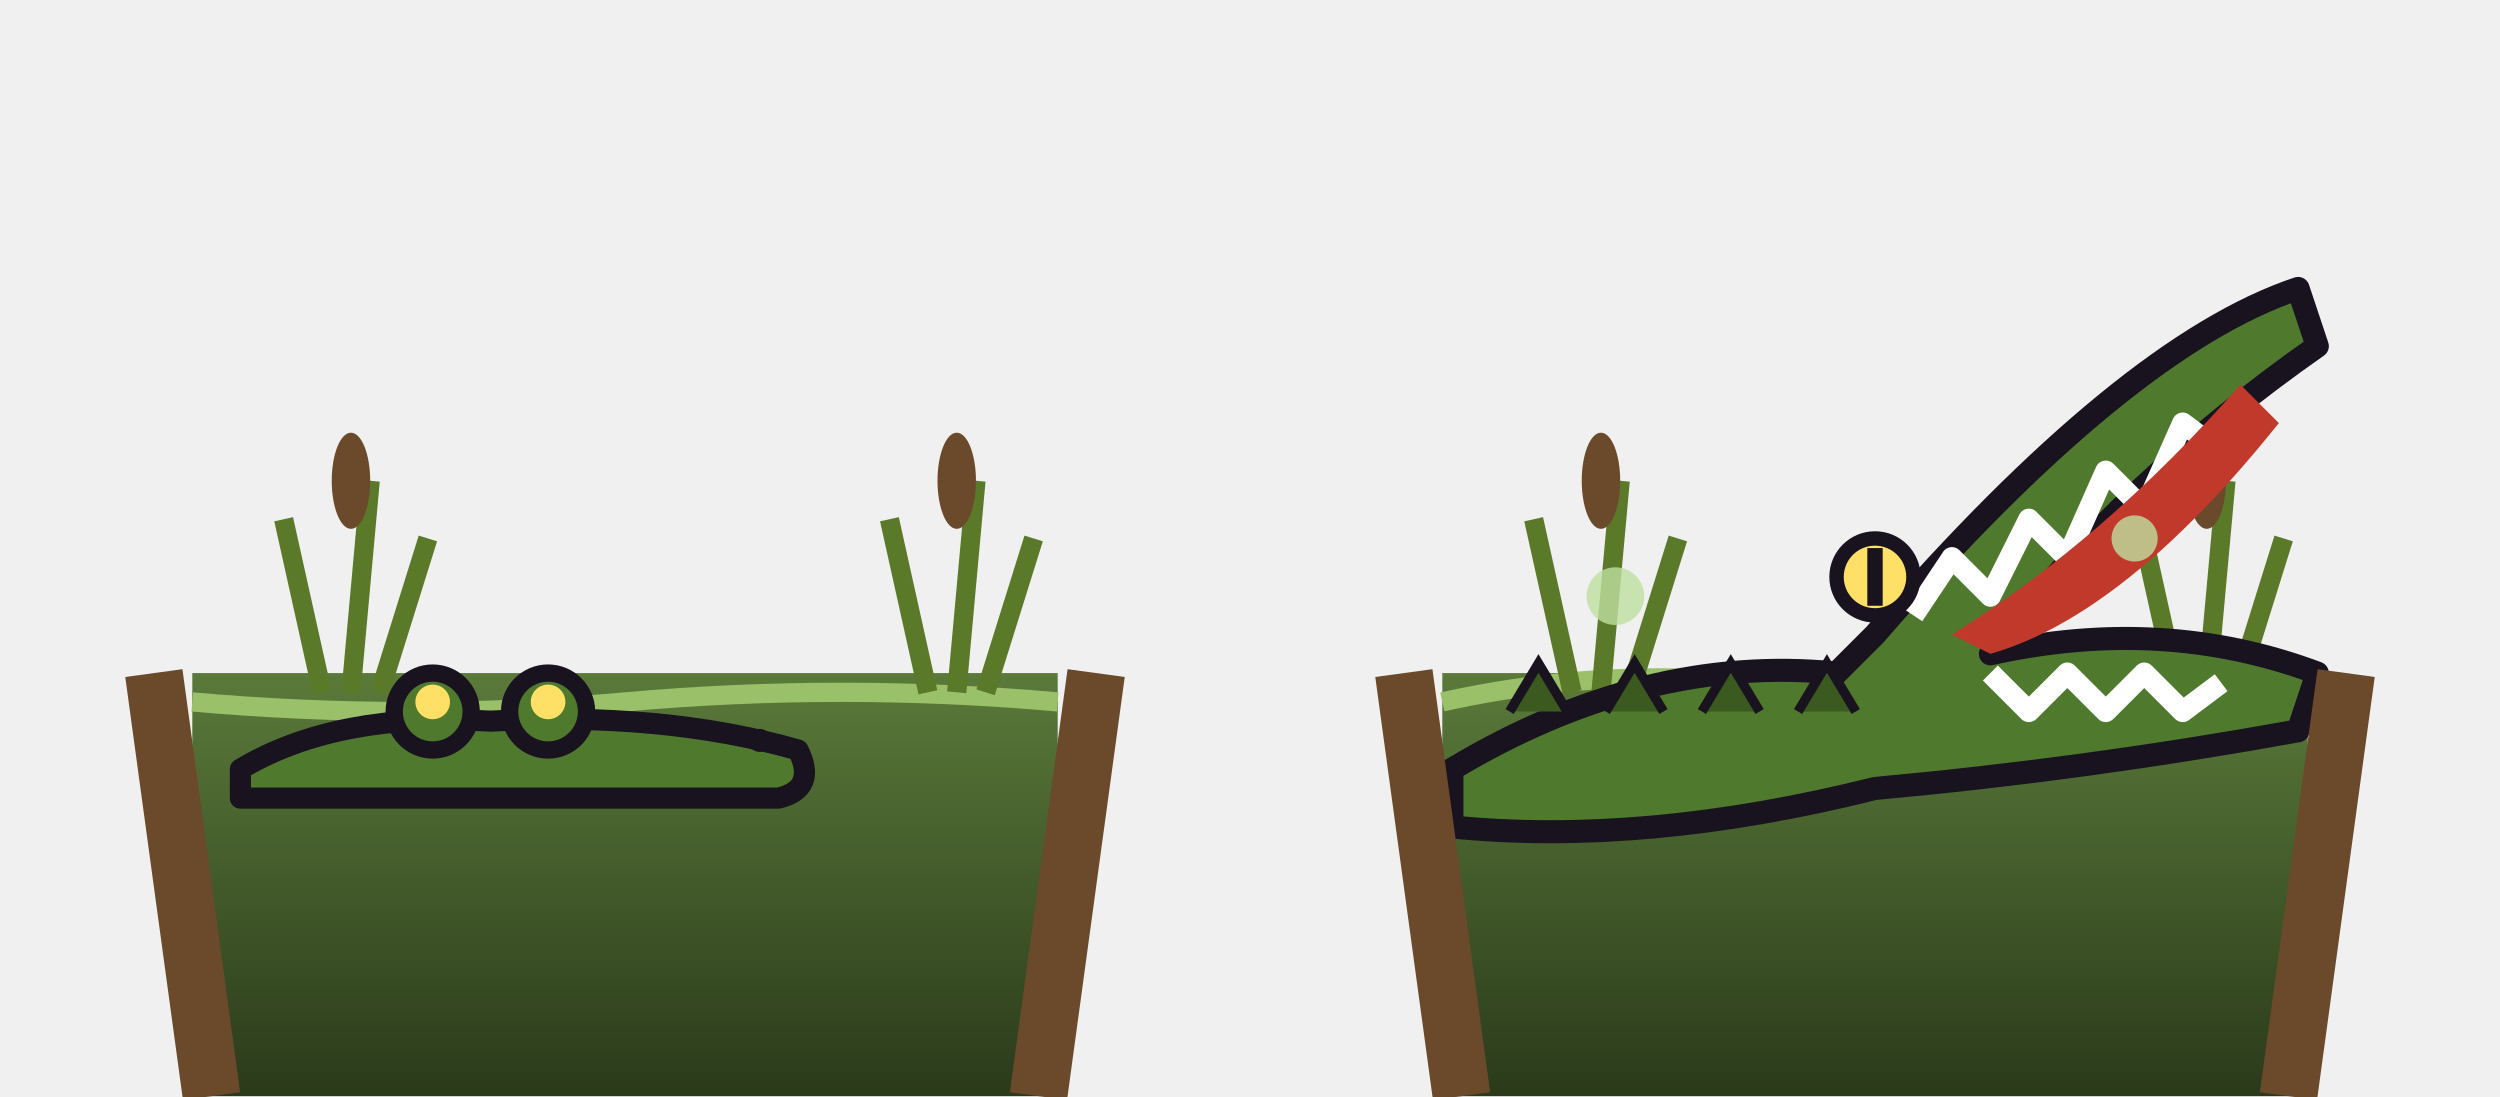
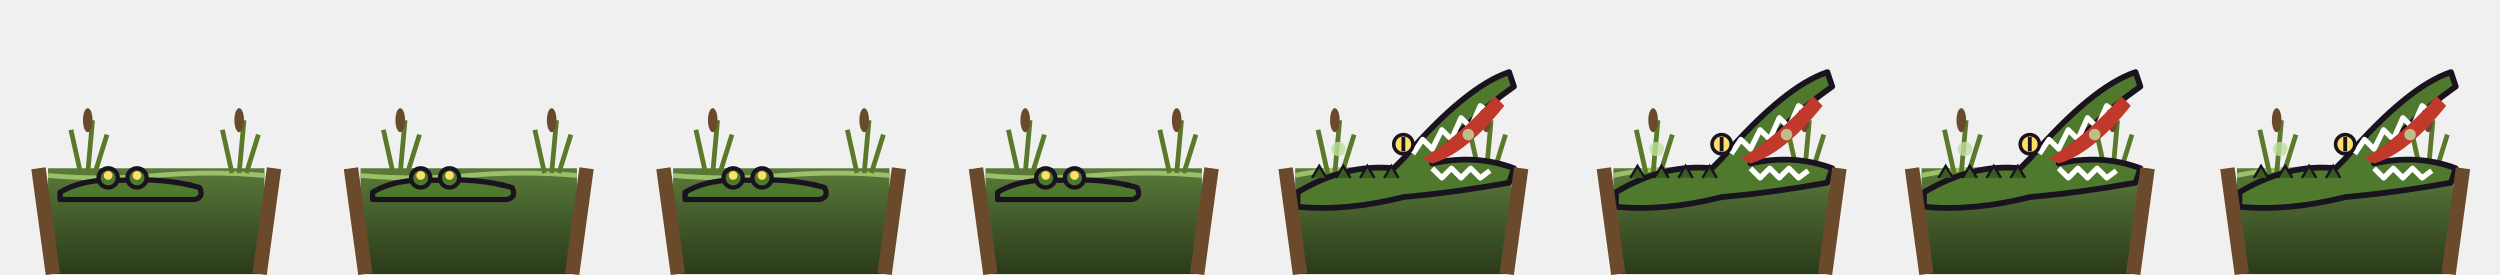
- <svg xmlns="http://www.w3.org/2000/svg" width="260" height="114" viewBox="0 0 260 114">
+ <svg xmlns="http://www.w3.org/2000/svg" width="1040" height="114" viewBox="0 0 1040 114">
  <g transform="translate(20 70)">
    <defs>
      <linearGradient id="svSwamp" x1="0" y1="0" x2="0" y2="1">
        <stop offset="0" stop-color="#5a7a3a" />
        <stop offset="1" stop-color="#2a3a1a" />
      </linearGradient>
    </defs>
    <rect x="0" y="0" width="90" height="44" fill="url(#svSwamp)" />
    <path d="M0 3 Q22.5 5 45 3 T90 3" stroke="#9ac06a" stroke-width="2" fill="none" />
    <path d="M13.5 2 l-4 -18 M16.5 2 l2 -22 M19.5 2 l5 -16" stroke="#5a7a2a" stroke-width="2" />
    <ellipse cx="16.5" cy="-20" rx="2" ry="5" fill="#6a4a2a" />
    <path d="M76.5 2 l-4 -18 M79.5 2 l2 -22 M82.5 2 l5 -16" stroke="#5a7a2a" stroke-width="2" />
    <ellipse cx="79.5" cy="-20" rx="2" ry="5" fill="#6a4a2a" />
    <g transform="translate(31 0)">
-       <g transform="translate(-6 10)">
-         <path d="M-20 0 Q-10 -6 6 -5 Q24 -6 38 -2 Q40 2 36 3 L-20 3 Z" fill="#4f7a2e" stroke="#18131f" stroke-width="2.2" stroke-linejoin="round" />
-         <circle cx="0" cy="-6" r="4" fill="#4f7a2e" stroke="#18131f" stroke-width="1.8" />
-         <circle cx="12" cy="-6" r="4" fill="#4f7a2e" stroke="#18131f" stroke-width="1.8" />
-         <circle cx="0" cy="-7" r="1.8" fill="#ffe066" />
-         <circle cx="12" cy="-7" r="1.8" fill="#ffe066" />
-         <circle cx="34" cy="-3" r="1.2" fill="#18131f" />
-       </g>
+       <g opacity="1">
+         <g transform="translate(-6 10)">
+           <path d="M-20 0 Q-10 -6 6 -5 Q24 -6 38 -2 Q40 2 36 3 L-20 3 Z" fill="#4f7a2e" stroke="#18131f" stroke-width="2.2" stroke-linejoin="round" />
+           <circle cx="0" cy="-6" r="4" fill="#4f7a2e" stroke="#18131f" stroke-width="1.8" />
+           <circle cx="12" cy="-6" r="4" fill="#4f7a2e" stroke="#18131f" stroke-width="1.8" />
+           <circle cx="0" cy="-7" r="1.8" fill="#ffe066" />
+           <circle cx="12" cy="-7" r="1.8" fill="#ffe066" />
+           <circle cx="34" cy="-3" r="1.2" fill="#18131f" />
+         </g>
+       </g>
+       <g opacity="0" transform="translate(0 16)">
+         <g transform="translate(0 6)">
+           <path d="M-30 4 Q-10 -8 10 -6 L14 -10 Q40 -40 58 -46 L60 -40 Q40 -26 26 -8 Q44 -12 60 -6 L58 0 Q36 4 14 6 Q-10 12 -30 10 Z" fill="#4f7a2e" stroke="#18131f" stroke-width="2.4" stroke-linejoin="round" />
+           <path d="M18 -12 L22 -18 L26 -14 L30 -22 L34 -18 L38 -27 L42 -23 L46 -32 L50 -29 M26 -6 L30 -2 L34 -6 L38 -2 L42 -6 L46 -2 L50 -5" stroke="#fff" stroke-width="2.2" fill="none" stroke-linejoin="round" />
+           <path d="M22 -10 Q38 -20 52 -36 L56 -32 Q40 -12 26 -8 Z" fill="#c0392b" />
+           <circle cx="14" cy="-16" r="4" fill="#ffe066" stroke="#18131f" stroke-width="1.5" />
+           <path d="M14 -19 v6" stroke="#18131f" stroke-width="1.6" />
+           <path d="M-24 -2 l3 -5 l3 5" fill="#3a5a20" stroke="#18131f" stroke-width="1" />
+           <path d="M-14 -2 l3 -5 l3 5" fill="#3a5a20" stroke="#18131f" stroke-width="1" />
+           <path d="M-4 -2 l3 -5 l3 5" fill="#3a5a20" stroke="#18131f" stroke-width="1" />
+           <path d="M6 -2 l3 -5 l3 5" fill="#3a5a20" stroke="#18131f" stroke-width="1" />
+         </g>
+       </g>
+     </g>
+     <g opacity="0">
+       <circle cx="18" cy="-2" r="3" fill="#bfe0a0" />
+       <circle cx="72" cy="-4" r="2.4" fill="#bfe0a0" />
    </g>
    <path d="M-4 0 L2 44 M94 0 L88 44" stroke="#6a4a2a" stroke-width="6" />
  </g>
  <g transform="translate(150 70)">
    <defs>
      <linearGradient id="svSwamp" x1="0" y1="0" x2="0" y2="1">
        <stop offset="0" stop-color="#5a7a3a" />
        <stop offset="1" stop-color="#2a3a1a" />
      </linearGradient>
    </defs>
    <rect x="0" y="0" width="90" height="44" fill="url(#svSwamp)" />
-     <path d="M0 3 Q22.5 -2 45 3 T90 3" stroke="#9ac06a" stroke-width="2" fill="none" />
+     <path d="M0 3 Q22.5 5 45 3 T90 3" stroke="#9ac06a" stroke-width="2" fill="none" />
    <path d="M13.5 2 l-4 -18 M16.5 2 l2 -22 M19.5 2 l5 -16" stroke="#5a7a2a" stroke-width="2" />
    <ellipse cx="16.5" cy="-20" rx="2" ry="5" fill="#6a4a2a" />
    <path d="M76.5 2 l-4 -18 M79.5 2 l2 -22 M82.5 2 l5 -16" stroke="#5a7a2a" stroke-width="2" />
    <ellipse cx="79.5" cy="-20" rx="2" ry="5" fill="#6a4a2a" />
    <g transform="translate(31 0)">
-       <g transform="translate(0 6)">
-         <path d="M-30 4 Q-10 -8 10 -6 L14 -10 Q40 -40 58 -46 L60 -40 Q40 -26 26 -8 Q44 -12 60 -6 L58 0 Q36 4 14 6 Q-10 12 -30 10 Z" fill="#4f7a2e" stroke="#18131f" stroke-width="2.4" stroke-linejoin="round" />
-         <path d="M18 -12 L22 -18 L26 -14 L30 -22 L34 -18 L38 -27 L42 -23 L46 -32 L50 -29 M26 -6 L30 -2 L34 -6 L38 -2 L42 -6 L46 -2 L50 -5" stroke="#fff" stroke-width="2.2" fill="none" stroke-linejoin="round" />
-         <path d="M22 -10 Q38 -20 52 -36 L56 -32 Q40 -12 26 -8 Z" fill="#c0392b" />
-         <circle cx="14" cy="-16" r="4" fill="#ffe066" stroke="#18131f" stroke-width="1.5" />
-         <path d="M14 -19 v6" stroke="#18131f" stroke-width="1.6" />
-         <path d="M-24 -2 l3 -5 l3 5" fill="#3a5a20" stroke="#18131f" stroke-width="1" />
-         <path d="M-14 -2 l3 -5 l3 5" fill="#3a5a20" stroke="#18131f" stroke-width="1" />
-         <path d="M-4 -2 l3 -5 l3 5" fill="#3a5a20" stroke="#18131f" stroke-width="1" />
-         <path d="M6 -2 l3 -5 l3 5" fill="#3a5a20" stroke="#18131f" stroke-width="1" />
-       </g>
-     </g>
-     <circle cx="18" cy="-8" r="3" fill="#bfe0a0" opacity=".8" />
-     <circle cx="72" cy="-14" r="2.4" fill="#bfe0a0" opacity=".8" />
+       <g opacity="1">
+         <g transform="translate(-6 10)">
+           <path d="M-20 0 Q-10 -6 6 -5 Q24 -6 38 -2 Q40 2 36 3 L-20 3 Z" fill="#4f7a2e" stroke="#18131f" stroke-width="2.2" stroke-linejoin="round" />
+           <circle cx="0" cy="-6" r="4" fill="#4f7a2e" stroke="#18131f" stroke-width="1.8" />
+           <circle cx="12" cy="-6" r="4" fill="#4f7a2e" stroke="#18131f" stroke-width="1.8" />
+           <circle cx="0" cy="-7" r="1.8" fill="#ffe066" />
+           <circle cx="12" cy="-7" r="1.8" fill="#ffe066" />
+           <circle cx="34" cy="-3" r="1.2" fill="#18131f" />
+         </g>
+       </g>
+       <g opacity="0" transform="translate(0 16)">
+         <g transform="translate(0 6)">
+           <path d="M-30 4 Q-10 -8 10 -6 L14 -10 Q40 -40 58 -46 L60 -40 Q40 -26 26 -8 Q44 -12 60 -6 L58 0 Q36 4 14 6 Q-10 12 -30 10 Z" fill="#4f7a2e" stroke="#18131f" stroke-width="2.4" stroke-linejoin="round" />
+           <path d="M18 -12 L22 -18 L26 -14 L30 -22 L34 -18 L38 -27 L42 -23 L46 -32 L50 -29 M26 -6 L30 -2 L34 -6 L38 -2 L42 -6 L46 -2 L50 -5" stroke="#fff" stroke-width="2.2" fill="none" stroke-linejoin="round" />
+           <path d="M22 -10 Q38 -20 52 -36 L56 -32 Q40 -12 26 -8 Z" fill="#c0392b" />
+           <circle cx="14" cy="-16" r="4" fill="#ffe066" stroke="#18131f" stroke-width="1.5" />
+           <path d="M14 -19 v6" stroke="#18131f" stroke-width="1.6" />
+           <path d="M-24 -2 l3 -5 l3 5" fill="#3a5a20" stroke="#18131f" stroke-width="1" />
+           <path d="M-14 -2 l3 -5 l3 5" fill="#3a5a20" stroke="#18131f" stroke-width="1" />
+           <path d="M-4 -2 l3 -5 l3 5" fill="#3a5a20" stroke="#18131f" stroke-width="1" />
+           <path d="M6 -2 l3 -5 l3 5" fill="#3a5a20" stroke="#18131f" stroke-width="1" />
+         </g>
+       </g>
+     </g>
+     <g opacity="0">
+       <circle cx="18" cy="-2" r="3" fill="#bfe0a0" />
+       <circle cx="72" cy="-4" r="2.4" fill="#bfe0a0" />
+     </g>
    <path d="M-4 0 L2 44 M94 0 L88 44" stroke="#6a4a2a" stroke-width="6" />
  </g>
+   <g transform="translate(280 70)">
+     <defs>
+       <linearGradient id="svSwamp" x1="0" y1="0" x2="0" y2="1">
+         <stop offset="0" stop-color="#5a7a3a" />
+         <stop offset="1" stop-color="#2a3a1a" />
+       </linearGradient>
+     </defs>
+     <rect x="0" y="0" width="90" height="44" fill="url(#svSwamp)" />
+     <path d="M0 3 Q22.5 5 45 3 T90 3" stroke="#9ac06a" stroke-width="2" fill="none" />
+     <path d="M13.5 2 l-4 -18 M16.5 2 l2 -22 M19.5 2 l5 -16" stroke="#5a7a2a" stroke-width="2" />
+     <ellipse cx="16.5" cy="-20" rx="2" ry="5" fill="#6a4a2a" />
+     <path d="M76.5 2 l-4 -18 M79.5 2 l2 -22 M82.5 2 l5 -16" stroke="#5a7a2a" stroke-width="2" />
+     <ellipse cx="79.5" cy="-20" rx="2" ry="5" fill="#6a4a2a" />
+     <g transform="translate(31 0)">
+       <g opacity="1">
+         <g transform="translate(-6 10)">
+           <path d="M-20 0 Q-10 -6 6 -5 Q24 -6 38 -2 Q40 2 36 3 L-20 3 Z" fill="#4f7a2e" stroke="#18131f" stroke-width="2.2" stroke-linejoin="round" />
+           <circle cx="0" cy="-6" r="4" fill="#4f7a2e" stroke="#18131f" stroke-width="1.8" />
+           <circle cx="12" cy="-6" r="4" fill="#4f7a2e" stroke="#18131f" stroke-width="1.8" />
+           <circle cx="0" cy="-7" r="1.8" fill="#ffe066" />
+           <circle cx="12" cy="-7" r="1.8" fill="#ffe066" />
+           <circle cx="34" cy="-3" r="1.2" fill="#18131f" />
+         </g>
+       </g>
+       <g opacity="0" transform="translate(0 16)">
+         <g transform="translate(0 6)">
+           <path d="M-30 4 Q-10 -8 10 -6 L14 -10 Q40 -40 58 -46 L60 -40 Q40 -26 26 -8 Q44 -12 60 -6 L58 0 Q36 4 14 6 Q-10 12 -30 10 Z" fill="#4f7a2e" stroke="#18131f" stroke-width="2.4" stroke-linejoin="round" />
+           <path d="M18 -12 L22 -18 L26 -14 L30 -22 L34 -18 L38 -27 L42 -23 L46 -32 L50 -29 M26 -6 L30 -2 L34 -6 L38 -2 L42 -6 L46 -2 L50 -5" stroke="#fff" stroke-width="2.2" fill="none" stroke-linejoin="round" />
+           <path d="M22 -10 Q38 -20 52 -36 L56 -32 Q40 -12 26 -8 Z" fill="#c0392b" />
+           <circle cx="14" cy="-16" r="4" fill="#ffe066" stroke="#18131f" stroke-width="1.5" />
+           <path d="M14 -19 v6" stroke="#18131f" stroke-width="1.6" />
+           <path d="M-24 -2 l3 -5 l3 5" fill="#3a5a20" stroke="#18131f" stroke-width="1" />
+           <path d="M-14 -2 l3 -5 l3 5" fill="#3a5a20" stroke="#18131f" stroke-width="1" />
+           <path d="M-4 -2 l3 -5 l3 5" fill="#3a5a20" stroke="#18131f" stroke-width="1" />
+           <path d="M6 -2 l3 -5 l3 5" fill="#3a5a20" stroke="#18131f" stroke-width="1" />
+         </g>
+       </g>
+     </g>
+     <g opacity="0">
+       <circle cx="18" cy="-2" r="3" fill="#bfe0a0" />
+       <circle cx="72" cy="-4" r="2.4" fill="#bfe0a0" />
+     </g>
+     <path d="M-4 0 L2 44 M94 0 L88 44" stroke="#6a4a2a" stroke-width="6" />
+   </g>
+   <g transform="translate(410 70)">
+     <defs>
+       <linearGradient id="svSwamp" x1="0" y1="0" x2="0" y2="1">
+         <stop offset="0" stop-color="#5a7a3a" />
+         <stop offset="1" stop-color="#2a3a1a" />
+       </linearGradient>
+     </defs>
+     <rect x="0" y="0" width="90" height="44" fill="url(#svSwamp)" />
+     <path d="M0 3 Q22.5 5 45 3 T90 3" stroke="#9ac06a" stroke-width="2" fill="none" />
+     <path d="M13.5 2 l-4 -18 M16.5 2 l2 -22 M19.5 2 l5 -16" stroke="#5a7a2a" stroke-width="2" />
+     <ellipse cx="16.5" cy="-20" rx="2" ry="5" fill="#6a4a2a" />
+     <path d="M76.5 2 l-4 -18 M79.5 2 l2 -22 M82.5 2 l5 -16" stroke="#5a7a2a" stroke-width="2" />
+     <ellipse cx="79.5" cy="-20" rx="2" ry="5" fill="#6a4a2a" />
+     <g transform="translate(31 0)">
+       <g opacity="1">
+         <g transform="translate(-6 10)">
+           <path d="M-20 0 Q-10 -6 6 -5 Q24 -6 38 -2 Q40 2 36 3 L-20 3 Z" fill="#4f7a2e" stroke="#18131f" stroke-width="2.2" stroke-linejoin="round" />
+           <circle cx="0" cy="-6" r="4" fill="#4f7a2e" stroke="#18131f" stroke-width="1.8" />
+           <circle cx="12" cy="-6" r="4" fill="#4f7a2e" stroke="#18131f" stroke-width="1.8" />
+           <circle cx="0" cy="-7" r="1.8" fill="#ffe066" />
+           <circle cx="12" cy="-7" r="1.8" fill="#ffe066" />
+           <circle cx="34" cy="-3" r="1.2" fill="#18131f" />
+         </g>
+       </g>
+       <g opacity="0" transform="translate(0 16)">
+         <g transform="translate(0 6)">
+           <path d="M-30 4 Q-10 -8 10 -6 L14 -10 Q40 -40 58 -46 L60 -40 Q40 -26 26 -8 Q44 -12 60 -6 L58 0 Q36 4 14 6 Q-10 12 -30 10 Z" fill="#4f7a2e" stroke="#18131f" stroke-width="2.4" stroke-linejoin="round" />
+           <path d="M18 -12 L22 -18 L26 -14 L30 -22 L34 -18 L38 -27 L42 -23 L46 -32 L50 -29 M26 -6 L30 -2 L34 -6 L38 -2 L42 -6 L46 -2 L50 -5" stroke="#fff" stroke-width="2.2" fill="none" stroke-linejoin="round" />
+           <path d="M22 -10 Q38 -20 52 -36 L56 -32 Q40 -12 26 -8 Z" fill="#c0392b" />
+           <circle cx="14" cy="-16" r="4" fill="#ffe066" stroke="#18131f" stroke-width="1.5" />
+           <path d="M14 -19 v6" stroke="#18131f" stroke-width="1.6" />
+           <path d="M-24 -2 l3 -5 l3 5" fill="#3a5a20" stroke="#18131f" stroke-width="1" />
+           <path d="M-14 -2 l3 -5 l3 5" fill="#3a5a20" stroke="#18131f" stroke-width="1" />
+           <path d="M-4 -2 l3 -5 l3 5" fill="#3a5a20" stroke="#18131f" stroke-width="1" />
+           <path d="M6 -2 l3 -5 l3 5" fill="#3a5a20" stroke="#18131f" stroke-width="1" />
+         </g>
+       </g>
+     </g>
+     <g opacity="0">
+       <circle cx="18" cy="-2" r="3" fill="#bfe0a0" />
+       <circle cx="72" cy="-4" r="2.4" fill="#bfe0a0" />
+     </g>
+     <path d="M-4 0 L2 44 M94 0 L88 44" stroke="#6a4a2a" stroke-width="6" />
+   </g>
+   <g transform="translate(540 70)">
+     <g transform="translate(-1.2 0)">
+       <defs>
+         <linearGradient id="svSwamp" x1="0" y1="0" x2="0" y2="1">
+           <stop offset="0" stop-color="#5a7a3a" />
+           <stop offset="1" stop-color="#2a3a1a" />
+         </linearGradient>
+       </defs>
+       <rect x="0" y="0" width="90" height="44" fill="url(#svSwamp)" />
+       <path d="M0 3 Q22.5 -2 45 3 T90 3" stroke="#9ac06a" stroke-width="2" fill="none" />
+       <path d="M13.5 2 l-4 -18 M16.5 2 l2 -22 M19.5 2 l5 -16" stroke="#5a7a2a" stroke-width="2" />
+       <ellipse cx="16.5" cy="-20" rx="2" ry="5" fill="#6a4a2a" />
+       <path d="M76.5 2 l-4 -18 M79.5 2 l2 -22 M82.5 2 l5 -16" stroke="#5a7a2a" stroke-width="2" />
+       <ellipse cx="79.5" cy="-20" rx="2" ry="5" fill="#6a4a2a" />
+       <g transform="translate(31 0)">
+         <g opacity="0">
+           <g transform="translate(-6 10)">
+             <path d="M-20 0 Q-10 -6 6 -5 Q24 -6 38 -2 Q40 2 36 3 L-20 3 Z" fill="#4f7a2e" stroke="#18131f" stroke-width="2.2" stroke-linejoin="round" />
+             <circle cx="0" cy="-6" r="4" fill="#4f7a2e" stroke="#18131f" stroke-width="1.8" />
+             <circle cx="12" cy="-6" r="4" fill="#4f7a2e" stroke="#18131f" stroke-width="1.8" />
+             <circle cx="0" cy="-7" r="1.8" fill="#ffe066" />
+             <circle cx="12" cy="-7" r="1.8" fill="#ffe066" />
+             <circle cx="34" cy="-3" r="1.2" fill="#18131f" />
+           </g>
+         </g>
+         <g opacity="1" transform="translate(0 0)">
+           <g transform="translate(0 6)">
+             <path d="M-30 4 Q-10 -8 10 -6 L14 -10 Q40 -40 58 -46 L60 -40 Q40 -26 26 -8 Q44 -12 60 -6 L58 0 Q36 4 14 6 Q-10 12 -30 10 Z" fill="#4f7a2e" stroke="#18131f" stroke-width="2.4" stroke-linejoin="round" />
+             <path d="M18 -12 L22 -18 L26 -14 L30 -22 L34 -18 L38 -27 L42 -23 L46 -32 L50 -29 M26 -6 L30 -2 L34 -6 L38 -2 L42 -6 L46 -2 L50 -5" stroke="#fff" stroke-width="2.2" fill="none" stroke-linejoin="round" />
+             <path d="M22 -10 Q38 -20 52 -36 L56 -32 Q40 -12 26 -8 Z" fill="#c0392b" />
+             <circle cx="14" cy="-16" r="4" fill="#ffe066" stroke="#18131f" stroke-width="1.5" />
+             <path d="M14 -19 v6" stroke="#18131f" stroke-width="1.6" />
+             <path d="M-24 -2 l3 -5 l3 5" fill="#3a5a20" stroke="#18131f" stroke-width="1" />
+             <path d="M-14 -2 l3 -5 l3 5" fill="#3a5a20" stroke="#18131f" stroke-width="1" />
+             <path d="M-4 -2 l3 -5 l3 5" fill="#3a5a20" stroke="#18131f" stroke-width="1" />
+             <path d="M6 -2 l3 -5 l3 5" fill="#3a5a20" stroke="#18131f" stroke-width="1" />
+           </g>
+         </g>
+       </g>
+       <g opacity="0.8">
+         <circle cx="18" cy="-8" r="3" fill="#bfe0a0" />
+         <circle cx="72" cy="-14" r="2.4" fill="#bfe0a0" />
+       </g>
+       <path d="M-4 0 L2 44 M94 0 L88 44" stroke="#6a4a2a" stroke-width="6" />
+     </g>
+   </g>
+   <g transform="translate(670 70)">
+     <g transform="translate(1.2 0)">
+       <defs>
+         <linearGradient id="svSwamp" x1="0" y1="0" x2="0" y2="1">
+           <stop offset="0" stop-color="#5a7a3a" />
+           <stop offset="1" stop-color="#2a3a1a" />
+         </linearGradient>
+       </defs>
+       <rect x="0" y="0" width="90" height="44" fill="url(#svSwamp)" />
+       <path d="M0 3 Q22.5 -2 45 3 T90 3" stroke="#9ac06a" stroke-width="2" fill="none" />
+       <path d="M13.5 2 l-4 -18 M16.5 2 l2 -22 M19.5 2 l5 -16" stroke="#5a7a2a" stroke-width="2" />
+       <ellipse cx="16.5" cy="-20" rx="2" ry="5" fill="#6a4a2a" />
+       <path d="M76.5 2 l-4 -18 M79.5 2 l2 -22 M82.5 2 l5 -16" stroke="#5a7a2a" stroke-width="2" />
+       <ellipse cx="79.5" cy="-20" rx="2" ry="5" fill="#6a4a2a" />
+       <g transform="translate(31 0)">
+         <g opacity="0">
+           <g transform="translate(-6 10)">
+             <path d="M-20 0 Q-10 -6 6 -5 Q24 -6 38 -2 Q40 2 36 3 L-20 3 Z" fill="#4f7a2e" stroke="#18131f" stroke-width="2.2" stroke-linejoin="round" />
+             <circle cx="0" cy="-6" r="4" fill="#4f7a2e" stroke="#18131f" stroke-width="1.8" />
+             <circle cx="12" cy="-6" r="4" fill="#4f7a2e" stroke="#18131f" stroke-width="1.8" />
+             <circle cx="0" cy="-7" r="1.8" fill="#ffe066" />
+             <circle cx="12" cy="-7" r="1.8" fill="#ffe066" />
+             <circle cx="34" cy="-3" r="1.2" fill="#18131f" />
+           </g>
+         </g>
+         <g opacity="1" transform="translate(0 0)">
+           <g transform="translate(0 6)">
+             <path d="M-30 4 Q-10 -8 10 -6 L14 -10 Q40 -40 58 -46 L60 -40 Q40 -26 26 -8 Q44 -12 60 -6 L58 0 Q36 4 14 6 Q-10 12 -30 10 Z" fill="#4f7a2e" stroke="#18131f" stroke-width="2.4" stroke-linejoin="round" />
+             <path d="M18 -12 L22 -18 L26 -14 L30 -22 L34 -18 L38 -27 L42 -23 L46 -32 L50 -29 M26 -6 L30 -2 L34 -6 L38 -2 L42 -6 L46 -2 L50 -5" stroke="#fff" stroke-width="2.2" fill="none" stroke-linejoin="round" />
+             <path d="M22 -10 Q38 -20 52 -36 L56 -32 Q40 -12 26 -8 Z" fill="#c0392b" />
+             <circle cx="14" cy="-16" r="4" fill="#ffe066" stroke="#18131f" stroke-width="1.5" />
+             <path d="M14 -19 v6" stroke="#18131f" stroke-width="1.6" />
+             <path d="M-24 -2 l3 -5 l3 5" fill="#3a5a20" stroke="#18131f" stroke-width="1" />
+             <path d="M-14 -2 l3 -5 l3 5" fill="#3a5a20" stroke="#18131f" stroke-width="1" />
+             <path d="M-4 -2 l3 -5 l3 5" fill="#3a5a20" stroke="#18131f" stroke-width="1" />
+             <path d="M6 -2 l3 -5 l3 5" fill="#3a5a20" stroke="#18131f" stroke-width="1" />
+           </g>
+         </g>
+       </g>
+       <g opacity="0.8">
+         <circle cx="18" cy="-8" r="3" fill="#bfe0a0" />
+         <circle cx="72" cy="-14" r="2.4" fill="#bfe0a0" />
+       </g>
+       <path d="M-4 0 L2 44 M94 0 L88 44" stroke="#6a4a2a" stroke-width="6" />
+     </g>
+   </g>
+   <g transform="translate(800 70)">
+     <g transform="translate(-0.6 0)">
+       <defs>
+         <linearGradient id="svSwamp" x1="0" y1="0" x2="0" y2="1">
+           <stop offset="0" stop-color="#5a7a3a" />
+           <stop offset="1" stop-color="#2a3a1a" />
+         </linearGradient>
+       </defs>
+       <rect x="0" y="0" width="90" height="44" fill="url(#svSwamp)" />
+       <path d="M0 3 Q22.5 -2 45 3 T90 3" stroke="#9ac06a" stroke-width="2" fill="none" />
+       <path d="M13.5 2 l-4 -18 M16.5 2 l2 -22 M19.5 2 l5 -16" stroke="#5a7a2a" stroke-width="2" />
+       <ellipse cx="16.5" cy="-20" rx="2" ry="5" fill="#6a4a2a" />
+       <path d="M76.5 2 l-4 -18 M79.5 2 l2 -22 M82.5 2 l5 -16" stroke="#5a7a2a" stroke-width="2" />
+       <ellipse cx="79.5" cy="-20" rx="2" ry="5" fill="#6a4a2a" />
+       <g transform="translate(31 0)">
+         <g opacity="0">
+           <g transform="translate(-6 10)">
+             <path d="M-20 0 Q-10 -6 6 -5 Q24 -6 38 -2 Q40 2 36 3 L-20 3 Z" fill="#4f7a2e" stroke="#18131f" stroke-width="2.2" stroke-linejoin="round" />
+             <circle cx="0" cy="-6" r="4" fill="#4f7a2e" stroke="#18131f" stroke-width="1.8" />
+             <circle cx="12" cy="-6" r="4" fill="#4f7a2e" stroke="#18131f" stroke-width="1.8" />
+             <circle cx="0" cy="-7" r="1.8" fill="#ffe066" />
+             <circle cx="12" cy="-7" r="1.8" fill="#ffe066" />
+             <circle cx="34" cy="-3" r="1.2" fill="#18131f" />
+           </g>
+         </g>
+         <g opacity="1" transform="translate(0 0)">
+           <g transform="translate(0 6)">
+             <path d="M-30 4 Q-10 -8 10 -6 L14 -10 Q40 -40 58 -46 L60 -40 Q40 -26 26 -8 Q44 -12 60 -6 L58 0 Q36 4 14 6 Q-10 12 -30 10 Z" fill="#4f7a2e" stroke="#18131f" stroke-width="2.4" stroke-linejoin="round" />
+             <path d="M18 -12 L22 -18 L26 -14 L30 -22 L34 -18 L38 -27 L42 -23 L46 -32 L50 -29 M26 -6 L30 -2 L34 -6 L38 -2 L42 -6 L46 -2 L50 -5" stroke="#fff" stroke-width="2.2" fill="none" stroke-linejoin="round" />
+             <path d="M22 -10 Q38 -20 52 -36 L56 -32 Q40 -12 26 -8 Z" fill="#c0392b" />
+             <circle cx="14" cy="-16" r="4" fill="#ffe066" stroke="#18131f" stroke-width="1.5" />
+             <path d="M14 -19 v6" stroke="#18131f" stroke-width="1.6" />
+             <path d="M-24 -2 l3 -5 l3 5" fill="#3a5a20" stroke="#18131f" stroke-width="1" />
+             <path d="M-14 -2 l3 -5 l3 5" fill="#3a5a20" stroke="#18131f" stroke-width="1" />
+             <path d="M-4 -2 l3 -5 l3 5" fill="#3a5a20" stroke="#18131f" stroke-width="1" />
+             <path d="M6 -2 l3 -5 l3 5" fill="#3a5a20" stroke="#18131f" stroke-width="1" />
+           </g>
+         </g>
+       </g>
+       <g opacity="0.8">
+         <circle cx="18" cy="-8" r="3" fill="#bfe0a0" />
+         <circle cx="72" cy="-14" r="2.4" fill="#bfe0a0" />
+       </g>
+       <path d="M-4 0 L2 44 M94 0 L88 44" stroke="#6a4a2a" stroke-width="6" />
+     </g>
+   </g>
+   <g transform="translate(930 70)">
+     <g transform="translate(0.6 0)">
+       <defs>
+         <linearGradient id="svSwamp" x1="0" y1="0" x2="0" y2="1">
+           <stop offset="0" stop-color="#5a7a3a" />
+           <stop offset="1" stop-color="#2a3a1a" />
+         </linearGradient>
+       </defs>
+       <rect x="0" y="0" width="90" height="44" fill="url(#svSwamp)" />
+       <path d="M0 3 Q22.5 -2 45 3 T90 3" stroke="#9ac06a" stroke-width="2" fill="none" />
+       <path d="M13.5 2 l-4 -18 M16.5 2 l2 -22 M19.5 2 l5 -16" stroke="#5a7a2a" stroke-width="2" />
+       <ellipse cx="16.5" cy="-20" rx="2" ry="5" fill="#6a4a2a" />
+       <path d="M76.5 2 l-4 -18 M79.5 2 l2 -22 M82.5 2 l5 -16" stroke="#5a7a2a" stroke-width="2" />
+       <ellipse cx="79.5" cy="-20" rx="2" ry="5" fill="#6a4a2a" />
+       <g transform="translate(31 0)">
+         <g opacity="0">
+           <g transform="translate(-6 10)">
+             <path d="M-20 0 Q-10 -6 6 -5 Q24 -6 38 -2 Q40 2 36 3 L-20 3 Z" fill="#4f7a2e" stroke="#18131f" stroke-width="2.2" stroke-linejoin="round" />
+             <circle cx="0" cy="-6" r="4" fill="#4f7a2e" stroke="#18131f" stroke-width="1.8" />
+             <circle cx="12" cy="-6" r="4" fill="#4f7a2e" stroke="#18131f" stroke-width="1.8" />
+             <circle cx="0" cy="-7" r="1.8" fill="#ffe066" />
+             <circle cx="12" cy="-7" r="1.8" fill="#ffe066" />
+             <circle cx="34" cy="-3" r="1.2" fill="#18131f" />
+           </g>
+         </g>
+         <g opacity="1" transform="translate(0 0)">
+           <g transform="translate(0 6)">
+             <path d="M-30 4 Q-10 -8 10 -6 L14 -10 Q40 -40 58 -46 L60 -40 Q40 -26 26 -8 Q44 -12 60 -6 L58 0 Q36 4 14 6 Q-10 12 -30 10 Z" fill="#4f7a2e" stroke="#18131f" stroke-width="2.4" stroke-linejoin="round" />
+             <path d="M18 -12 L22 -18 L26 -14 L30 -22 L34 -18 L38 -27 L42 -23 L46 -32 L50 -29 M26 -6 L30 -2 L34 -6 L38 -2 L42 -6 L46 -2 L50 -5" stroke="#fff" stroke-width="2.2" fill="none" stroke-linejoin="round" />
+             <path d="M22 -10 Q38 -20 52 -36 L56 -32 Q40 -12 26 -8 Z" fill="#c0392b" />
+             <circle cx="14" cy="-16" r="4" fill="#ffe066" stroke="#18131f" stroke-width="1.5" />
+             <path d="M14 -19 v6" stroke="#18131f" stroke-width="1.6" />
+             <path d="M-24 -2 l3 -5 l3 5" fill="#3a5a20" stroke="#18131f" stroke-width="1" />
+             <path d="M-14 -2 l3 -5 l3 5" fill="#3a5a20" stroke="#18131f" stroke-width="1" />
+             <path d="M-4 -2 l3 -5 l3 5" fill="#3a5a20" stroke="#18131f" stroke-width="1" />
+             <path d="M6 -2 l3 -5 l3 5" fill="#3a5a20" stroke="#18131f" stroke-width="1" />
+           </g>
+         </g>
+       </g>
+       <g opacity="0.8">
+         <circle cx="18" cy="-8" r="3" fill="#bfe0a0" />
+         <circle cx="72" cy="-14" r="2.4" fill="#bfe0a0" />
+       </g>
+       <path d="M-4 0 L2 44 M94 0 L88 44" stroke="#6a4a2a" stroke-width="6" />
+     </g>
+   </g>
</svg>
